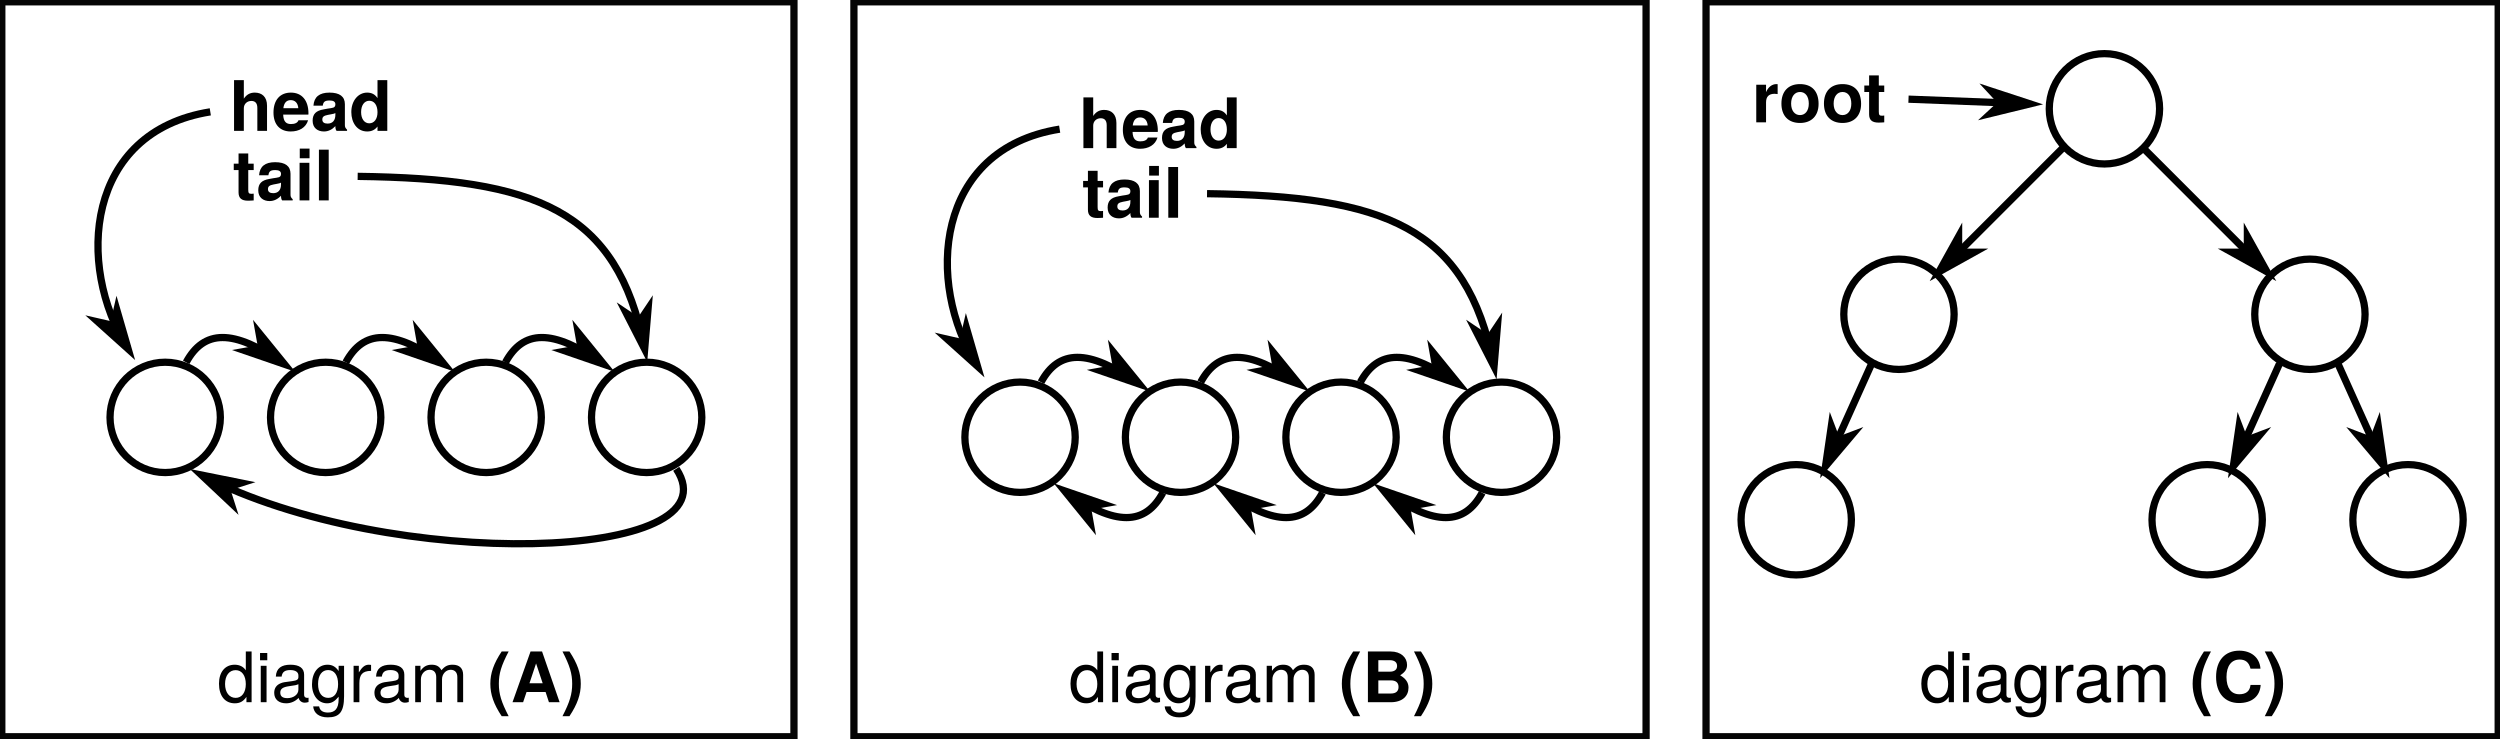
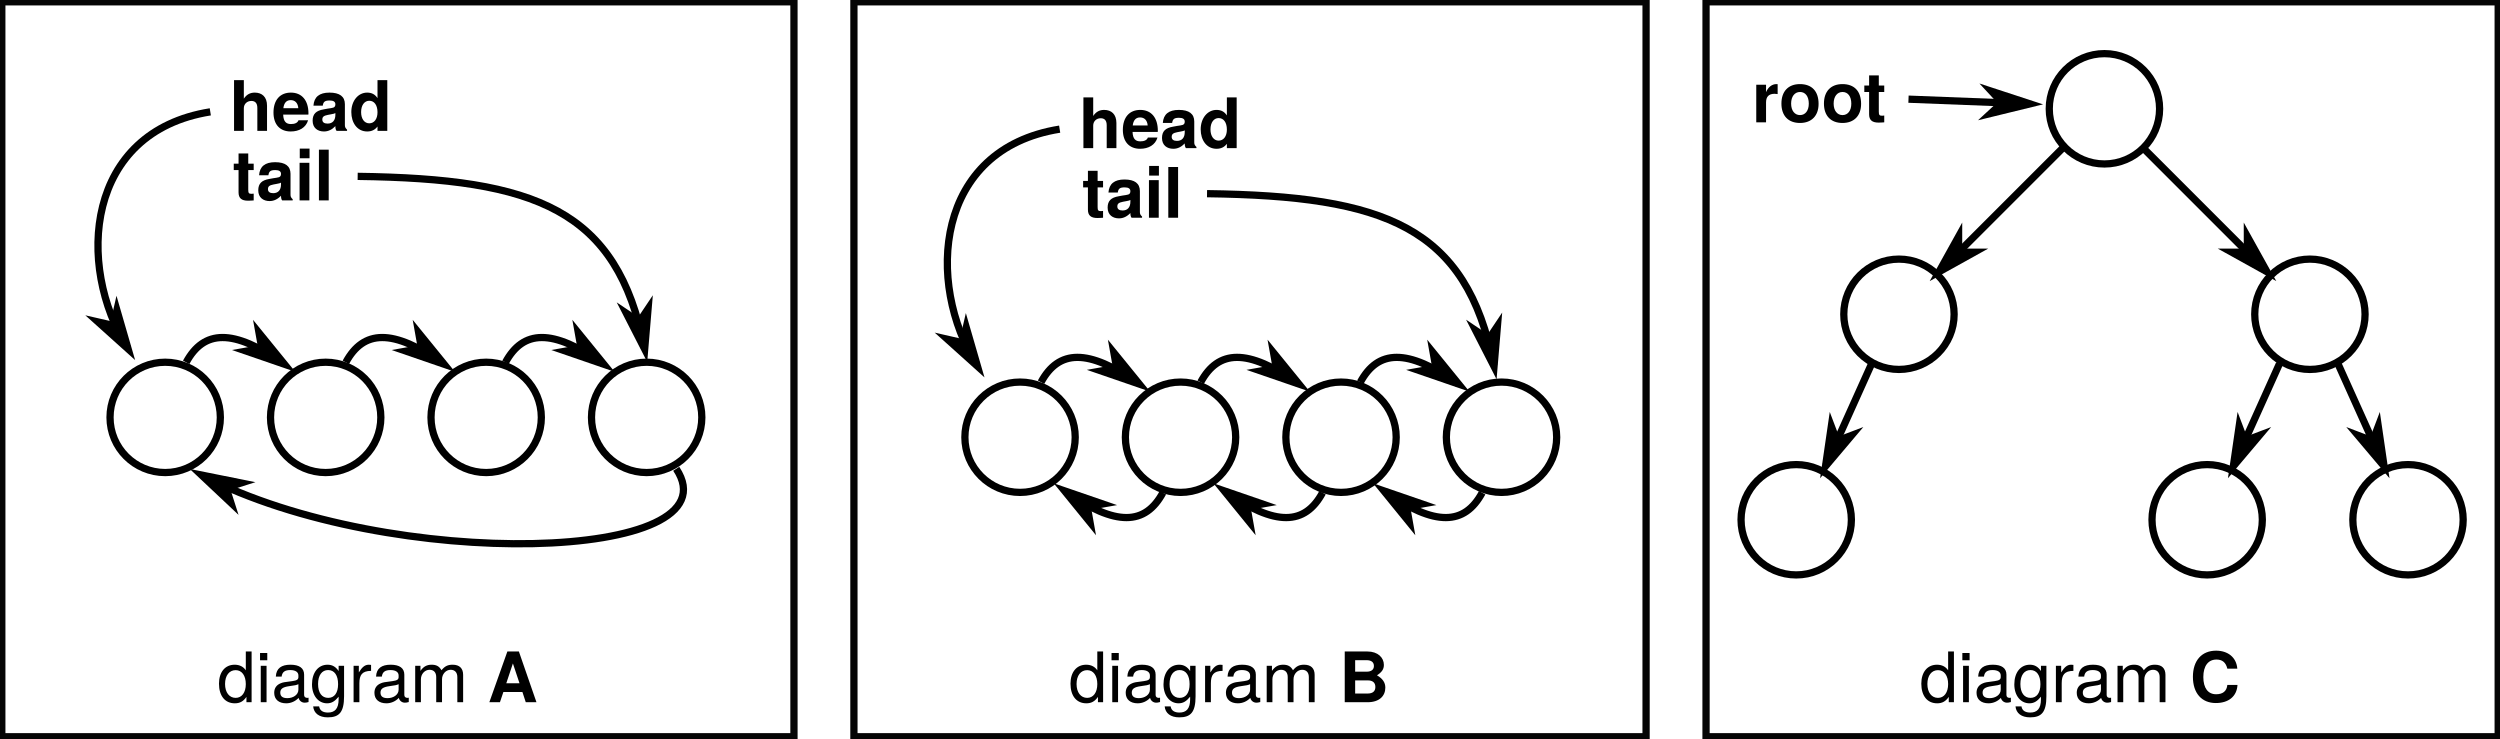
<svg xmlns="http://www.w3.org/2000/svg" width="431.109" height="127.361" id="svg2" version="1.1">
  <defs id="defs4">
    <marker orient="auto" refY="0" refX="0" id="Arrow1Mend" style="overflow:visible">
      <path id="path3780" d="M 0,0 5,-5 -12.5,0 5,5 0,0 z" style="fill-rule:evenodd;stroke:#000000;stroke-width:1pt;marker-start:none" transform="matrix(-0.4,0,0,-0.4,-4,0)" />
    </marker>
    <marker orient="auto" refY="0" refX="0" id="Arrow1Send" style="overflow:visible">
      <path id="path3786" d="M 0,0 5,-5 -12.5,0 5,5 0,0 z" style="fill-rule:evenodd;stroke:#000000;stroke-width:1pt;marker-start:none" transform="matrix(-0.2,0,0,-0.2,-1.2,0)" />
    </marker>
  </defs>
  <g id="layer1" transform="translate(-86.31184,-177.1599)">
    <text xml:space="preserve" style="font-size:12px;font-style:normal;font-variant:normal;font-weight:normal;font-stretch:normal;fill:#000000;fill-opacity:1;stroke:none;font-family:Helvetica Neue;-inkscape-font-specification:Helvetica Neue" x="417.315" y="298.254" id="text4576">
-       <tspan id="tspan4578" x="417.315" y="298.254">diagram <tspan style="font-weight:bold;font-family:Helvetica Neue;-inkscape-font-specification:Helvetica Neue" id="tspan4580">(C)</tspan>
+       <tspan id="tspan4578" x="417.315" y="298.254">diagram <tspan style="font-weight:bold;font-family:Helvetica Neue;-inkscape-font-specification:Helvetica Neue" id="tspan4580">C</tspan>
      </tspan>
    </text>
    <text id="text4582" y="298.254" x="270.597" style="font-size:12px;font-style:normal;font-variant:normal;font-weight:normal;font-stretch:normal;fill:#000000;fill-opacity:1;stroke:none;font-family:Helvetica Neue;-inkscape-font-specification:Helvetica Neue" xml:space="preserve">
-       <tspan y="298.254" x="270.597" id="tspan4584">diagram <tspan id="tspan4586" style="font-weight:bold;font-family:Helvetica Neue;-inkscape-font-specification:Helvetica Neue">(B)</tspan>
+       <tspan y="298.254" x="270.597" id="tspan4584">diagram <tspan id="tspan4586" style="font-weight:bold;font-family:Helvetica Neue;-inkscape-font-specification:Helvetica Neue">B</tspan>
      </tspan>
    </text>
    <text xml:space="preserve" style="font-size:12px;font-style:normal;font-variant:normal;font-weight:normal;font-stretch:normal;fill:#000000;fill-opacity:1;stroke:none;font-family:Helvetica Neue;-inkscape-font-specification:Helvetica Neue" x="123.761" y="298.254" id="text3440">
-       <tspan id="tspan3442" x="123.761" y="298.254">diagram <tspan style="font-weight:bold;font-family:Helvetica Neue;-inkscape-font-specification:Helvetica Neue" id="tspan3444">(A)</tspan>
+       <tspan id="tspan3442" x="123.761" y="298.254">diagram <tspan style="font-weight:bold;font-family:Helvetica Neue;-inkscape-font-specification:Helvetica Neue" id="tspan3444">A</tspan>
      </tspan>
    </text>
    <text id="text4605" y="411.599" x="359.101" style="font-size:10px;font-style:normal;font-variant:normal;font-weight:normal;font-stretch:normal;fill:#000000;fill-opacity:1;stroke:none;font-family:Helvetica Neue;-inkscape-font-specification:Helvetica Neue" xml:space="preserve">
      <tspan style="font-size:10px;font-weight:normal;font-family:Helvetica Neue;-inkscape-font-specification:Helvetica Neue" y="411.599" x="359.101" id="tspan4649" />
    </text>
    <g id="g4687" transform="translate(42.42948,-108.2052)">
      <path transform="translate(254.4514,84.84974)" style="color:#000000;fill:none;stroke:#000000;stroke-width:1.25;stroke-miterlimit:4;stroke-dasharray:none;marker:none;visibility:visible;display:inline;overflow:visible;enable-background:accumulate" id="path3660" d="m 179.556,290.143 c 0,5.254 -4.259,9.513 -9.513,9.513 -5.254,0 -9.513,-4.259 -9.513,-9.513 0,-5.254 4.259,-9.513 9.513,-9.513 5.254,0 9.513,4.259 9.513,9.513 z" />
      <path d="m 179.556,290.143 c 0,5.254 -4.259,9.513 -9.513,9.513 -5.254,0 -9.513,-4.259 -9.513,-9.513 0,-5.254 4.259,-9.513 9.513,-9.513 5.254,0 9.513,4.259 9.513,9.513 z" id="path3668" style="color:#000000;fill:none;stroke:#000000;stroke-width:1.25;stroke-miterlimit:4;stroke-dasharray:none;marker:none;visibility:visible;display:inline;overflow:visible;enable-background:accumulate" transform="translate(272.168,49.41667)" />
      <path transform="translate(183.5853,84.84974)" style="color:#000000;fill:none;stroke:#000000;stroke-width:1.25;stroke-miterlimit:4;stroke-dasharray:none;marker:none;visibility:visible;display:inline;overflow:visible;enable-background:accumulate" id="path3684" d="m 179.556,290.143 c 0,5.254 -4.259,9.513 -9.513,9.513 -5.254,0 -9.513,-4.259 -9.513,-9.513 0,-5.254 4.259,-9.513 9.513,-9.513 5.254,0 9.513,4.259 9.513,9.513 z" />
      <path transform="translate(201.3018,49.41667)" style="color:#000000;fill:none;stroke:#000000;stroke-width:1.25;stroke-miterlimit:4;stroke-dasharray:none;marker:none;visibility:visible;display:inline;overflow:visible;enable-background:accumulate" id="path3692" d="m 179.556,290.143 c 0,5.254 -4.259,9.513 -9.513,9.513 -5.254,0 -9.513,-4.259 -9.513,-9.513 0,-5.254 4.259,-9.513 9.513,-9.513 5.254,0 9.513,4.259 9.513,9.513 z" />
      <path d="m 179.556,290.143 c 0,5.254 -4.259,9.513 -9.513,9.513 -5.254,0 -9.513,-4.259 -9.513,-9.513 0,-5.254 4.259,-9.513 9.513,-9.513 5.254,0 9.513,4.259 9.513,9.513 z" id="path3700" style="color:#000000;fill:none;stroke:#000000;stroke-width:1.25;stroke-miterlimit:4;stroke-dasharray:none;marker:none;visibility:visible;display:inline;overflow:visible;enable-background:accumulate" transform="translate(236.7349,13.9836)" />
      <path id="path3766" d="M 399.661,310.824 378.386,332.099" style="fill:none;stroke:#000000;stroke-width:1.25;stroke-linecap:butt;stroke-linejoin:miter;stroke-miterlimit:4;stroke-opacity:1;stroke-dasharray:none;marker-end:url(#Arrow1Mend)" />
      <path style="fill:none;stroke:#000000;stroke-width:1.25;stroke-linecap:butt;stroke-linejoin:miter;stroke-miterlimit:4;stroke-opacity:1;stroke-dasharray:none;marker-end:url(#Arrow1Mend)" d="M 413.397,310.824 434.672,332.099" id="path4404" />
      <path style="fill:none;stroke:#000000;stroke-width:1.25;stroke-linecap:butt;stroke-linejoin:miter;stroke-miterlimit:4;stroke-opacity:1;stroke-dasharray:none;marker-end:url(#Arrow1Mend)" d="m 366.638,348.081 -7.879,17.507" id="path4408" />
      <path id="path4410" d="m 436.966,348.081 -7.879,17.507" style="fill:none;stroke:#000000;stroke-width:1.25;stroke-linecap:butt;stroke-linejoin:miter;stroke-miterlimit:4;stroke-opacity:1;stroke-dasharray:none;marker-end:url(#Arrow1Mend)" />
      <path style="fill:none;stroke:#000000;stroke-width:1.25;stroke-linecap:butt;stroke-linejoin:miter;stroke-miterlimit:4;stroke-opacity:1;stroke-dasharray:none;marker-end:url(#Arrow1Mend)" d="m 372.991,302.466 20.746,0.8" id="path4463" />
      <text id="text4471" y="306.461" x="345.989" style="font-size:12px;font-style:normal;font-variant:normal;font-weight:normal;font-stretch:normal;fill:#000000;fill-opacity:1;stroke:none;font-family:Helvetica Neue;-inkscape-font-specification:Helvetica Neue" xml:space="preserve">
        <tspan style="font-weight:bold;font-family:Helvetica Neue;-inkscape-font-specification:Helvetica Neue" y="306.461" x="345.989" id="tspan4473">root</tspan>
      </text>
      <path transform="translate(289.0855,84.84974)" style="color:#000000;fill:none;stroke:#000000;stroke-width:1.25;stroke-miterlimit:4;stroke-dasharray:none;marker:none;visibility:visible;display:inline;overflow:visible;enable-background:accumulate" id="path3378" d="m 179.556,290.143 c 0,5.254 -4.259,9.513 -9.513,9.513 -5.254,0 -9.513,-4.259 -9.513,-9.513 0,-5.254 4.259,-9.513 9.513,-9.513 5.254,0 9.513,4.259 9.513,9.513 z" />
      <path style="fill:none;stroke:#000000;stroke-width:1.25;stroke-linecap:butt;stroke-linejoin:miter;stroke-miterlimit:4;stroke-opacity:1;stroke-dasharray:none;marker-end:url(#Arrow1Mend)" d="m 447.045,348.081 7.879,17.507" id="path3384" />
    </g>
    <rect style="opacity:0.98;fill:none;stroke:#000000;stroke-width:1.25;stroke-miterlimit:4;stroke-dasharray:none" id="rect4703" width="136.602" height="126.736" x="380.507" y="177.472" />
    <g id="g4669" transform="translate(-61.79694,6.983933)">
      <path id="path3683" d="m 327.628,236.085 c 3.043,-5.601 8.055,-5.891 16.799,0.217" style="fill:none;stroke:#000000;stroke-width:1.25;stroke-linecap:butt;stroke-linejoin:miter;stroke-miterlimit:4;stroke-opacity:1;stroke-dasharray:none;marker-end:url(#Arrow1Mend)" />
      <path d="m 179.556,290.143 c 0,5.254 -4.259,9.513 -9.513,9.513 -5.254,0 -9.513,-4.259 -9.513,-9.513 0,-5.254 4.259,-9.513 9.513,-9.513 5.254,0 9.513,4.259 9.513,9.513 z" id="path3701" style="color:#000000;fill:none;stroke:#000000;stroke-width:1.25;stroke-miterlimit:4;stroke-dasharray:none;marker:none;visibility:visible;display:inline;overflow:visible;enable-background:accumulate" transform="translate(209.3176,-44.56875)" />
      <path transform="translate(153.9672,-44.56875)" style="color:#000000;fill:none;stroke:#000000;stroke-width:1.25;stroke-miterlimit:4;stroke-dasharray:none;marker:none;visibility:visible;display:inline;overflow:visible;enable-background:accumulate" id="path3709" d="m 179.556,290.143 c 0,5.254 -4.259,9.513 -9.513,9.513 -5.254,0 -9.513,-4.259 -9.513,-9.513 0,-5.254 4.259,-9.513 9.513,-9.513 5.254,0 9.513,4.259 9.513,9.513 z" />
      <path transform="translate(236.9928,-44.56875)" style="color:#000000;fill:none;stroke:#000000;stroke-width:1.25;stroke-miterlimit:4;stroke-dasharray:none;marker:none;visibility:visible;display:inline;overflow:visible;enable-background:accumulate" id="path3733" d="m 179.556,290.143 c 0,5.254 -4.259,9.513 -9.513,9.513 -5.254,0 -9.513,-4.259 -9.513,-9.513 0,-5.254 4.259,-9.513 9.513,-9.513 5.254,0 9.513,4.259 9.513,9.513 z" />
      <path d="m 179.556,290.143 c 0,5.254 -4.259,9.513 -9.513,9.513 -5.254,0 -9.513,-4.259 -9.513,-9.513 0,-5.254 4.259,-9.513 9.513,-9.513 5.254,0 9.513,4.259 9.513,9.513 z" id="path3741" style="color:#000000;fill:none;stroke:#000000;stroke-width:1.25;stroke-miterlimit:4;stroke-dasharray:none;marker:none;visibility:visible;display:inline;overflow:visible;enable-background:accumulate" transform="translate(181.6424,-44.56875)" />
      <path style="fill:none;stroke:#000000;stroke-width:1.25;stroke-linecap:butt;stroke-linejoin:miter;stroke-miterlimit:4;stroke-opacity:1;stroke-dasharray:none;marker-end:url(#Arrow1Mend)" d="m 355.159,236.085 c 3.043,-5.601 8.055,-5.891 16.799,0.217" id="path3747" />
      <path id="path3749" d="m 382.69,236.085 c 3.043,-5.601 8.055,-5.891 16.799,0.217" style="fill:none;stroke:#000000;stroke-width:1.25;stroke-linecap:butt;stroke-linejoin:miter;stroke-miterlimit:4;stroke-opacity:1;stroke-dasharray:none;marker-end:url(#Arrow1Mend)" />
      <path id="path3775" d="m 403.7,255.145 c -3.043,5.601 -8.055,5.891 -16.799,-0.217" style="fill:none;stroke:#000000;stroke-width:1.25;stroke-linecap:butt;stroke-linejoin:miter;stroke-miterlimit:4;stroke-opacity:1;stroke-dasharray:none;marker-end:url(#Arrow1Mend)" />
      <path style="fill:none;stroke:#000000;stroke-width:1.25;stroke-linecap:butt;stroke-linejoin:miter;stroke-miterlimit:4;stroke-opacity:1;stroke-dasharray:none;marker-end:url(#Arrow1Mend)" d="m 376.169,255.145 c -3.043,5.601 -8.055,5.891 -16.799,-0.217" id="path3777" />
      <path id="path3779" d="m 348.638,255.145 c -3.043,5.601 -8.055,5.891 -16.799,-0.217" style="fill:none;stroke:#000000;stroke-width:1.25;stroke-linecap:butt;stroke-linejoin:miter;stroke-miterlimit:4;stroke-opacity:1;stroke-dasharray:none;marker-end:url(#Arrow1Mend)" />
      <text id="text4540" y="195.724" x="334.139" style="font-size:12px;font-style:normal;font-variant:normal;font-weight:normal;font-stretch:normal;fill:#000000;fill-opacity:1;stroke:none;font-family:Helvetica Neue;-inkscape-font-specification:Helvetica Neue" xml:space="preserve">
        <tspan style="font-weight:bold;font-family:Helvetica Neue;-inkscape-font-specification:Helvetica Neue" y="195.724" x="334.139" id="tspan4542">head</tspan>
      </text>
      <path style="fill:none;stroke:#000000;stroke-width:1.25;stroke-linecap:butt;stroke-linejoin:miter;stroke-miterlimit:4;stroke-opacity:1;stroke-dasharray:none;marker-end:url(#Arrow1Mend)" d="m 356.253,203.573 c 30.693,0.409 44.743,5.663 49.456,29.598" id="path4544" />
      <text xml:space="preserve" style="font-size:12px;font-style:normal;font-variant:normal;font-weight:normal;font-stretch:normal;fill:#000000;fill-opacity:1;stroke:none;font-family:Helvetica Neue;-inkscape-font-specification:Helvetica Neue" x="334.715" y="207.724" id="text4546">
        <tspan id="tspan4548" x="334.715" y="207.724" style="font-weight:bold;font-family:Helvetica Neue;-inkscape-font-specification:Helvetica Neue">tail</tspan>
      </text>
      <path id="path4550" d="m 330.841,192.446 c -21.496,3.427 -23.238,26.428 -14.272,40.725" style="fill:none;stroke:#000000;stroke-width:1.25;stroke-linecap:butt;stroke-linejoin:miter;stroke-miterlimit:4;stroke-opacity:1;stroke-dasharray:none;marker-end:url(#Arrow1Mend)" />
    </g>
    <g id="g4653" transform="translate(0,4)">
      <path style="fill:none;stroke:#000000;stroke-width:1.25;stroke-linecap:butt;stroke-linejoin:miter;stroke-miterlimit:4;stroke-opacity:1;stroke-dasharray:none;marker-end:url(#Arrow1Mend)" d="m 118.416,235.647 c 3.043,-5.601 8.055,-5.891 16.799,0.217" id="path3478" />
      <path transform="translate(0.105607,-45.00724)" style="color:#000000;fill:none;stroke:#000000;stroke-width:1.25;stroke-miterlimit:4;stroke-dasharray:none;marker:none;visibility:visible;display:inline;overflow:visible;enable-background:accumulate" id="path3582" d="m 179.556,290.143 c 0,5.254 -4.259,9.513 -9.513,9.513 -5.254,0 -9.513,-4.259 -9.513,-9.513 0,-5.254 4.259,-9.513 9.513,-9.513 5.254,0 9.513,4.259 9.513,9.513 z" />
      <path d="m 179.556,290.143 c 0,5.254 -4.259,9.513 -9.513,9.513 -5.254,0 -9.513,-4.259 -9.513,-9.513 0,-5.254 4.259,-9.513 9.513,-9.513 5.254,0 9.513,4.259 9.513,9.513 z" id="path3588" style="color:#000000;fill:none;stroke:#000000;stroke-width:1.25;stroke-miterlimit:4;stroke-dasharray:none;marker:none;visibility:visible;display:inline;overflow:visible;enable-background:accumulate" transform="translate(-55.24477,-45.00724)" />
      <path d="m 179.556,290.143 c 0,5.254 -4.259,9.513 -9.513,9.513 -5.254,0 -9.513,-4.259 -9.513,-9.513 0,-5.254 4.259,-9.513 9.513,-9.513 5.254,0 9.513,4.259 9.513,9.513 z" id="path3607" style="color:#000000;fill:none;stroke:#000000;stroke-width:1.25;stroke-miterlimit:4;stroke-dasharray:none;marker:none;visibility:visible;display:inline;overflow:visible;enable-background:accumulate" transform="translate(27.7808,-45.00724)" />
      <path transform="translate(-27.56957,-45.00724)" style="color:#000000;fill:none;stroke:#000000;stroke-width:1.25;stroke-miterlimit:4;stroke-dasharray:none;marker:none;visibility:visible;display:inline;overflow:visible;enable-background:accumulate" id="path3613" d="m 179.556,290.143 c 0,5.254 -4.259,9.513 -9.513,9.513 -5.254,0 -9.513,-4.259 -9.513,-9.513 0,-5.254 4.259,-9.513 9.513,-9.513 5.254,0 9.513,4.259 9.513,9.513 z" />
      <path id="path3661" d="m 145.948,235.647 c 3.043,-5.601 8.055,-5.891 16.799,0.217" style="fill:none;stroke:#000000;stroke-width:1.25;stroke-linecap:butt;stroke-linejoin:miter;stroke-miterlimit:4;stroke-opacity:1;stroke-dasharray:none;marker-end:url(#Arrow1Mend)" />
      <path style="fill:none;stroke:#000000;stroke-width:1.25;stroke-linecap:butt;stroke-linejoin:miter;stroke-miterlimit:4;stroke-opacity:1;stroke-dasharray:none;marker-end:url(#Arrow1Mend)" d="m 173.479,235.647 c 3.043,-5.601 8.055,-5.891 16.799,0.217" id="path3663" />
      <text xml:space="preserve" style="font-size:12px;font-style:normal;font-variant:normal;font-weight:normal;font-stretch:normal;fill:#000000;fill-opacity:1;stroke:none;font-family:Helvetica Neue;-inkscape-font-specification:Helvetica Neue" x="125.874" y="195.724" id="text4092">
        <tspan id="tspan4094" x="125.874" y="195.724" style="font-weight:bold;font-family:Helvetica Neue;-inkscape-font-specification:Helvetica Neue">head</tspan>
      </text>
      <path id="path4096" d="m 147.989,203.573 c 30.693,0.409 44.743,5.663 49.456,29.598" style="fill:none;stroke:#000000;stroke-width:1.25;stroke-linecap:butt;stroke-linejoin:miter;stroke-miterlimit:4;stroke-opacity:1;stroke-dasharray:none;marker-end:url(#Arrow1Mend)" />
      <text id="text4098" y="207.724" x="126.45" style="font-size:12px;font-style:normal;font-variant:normal;font-weight:normal;font-stretch:normal;fill:#000000;fill-opacity:1;stroke:none;font-family:Helvetica Neue;-inkscape-font-specification:Helvetica Neue" xml:space="preserve">
        <tspan style="font-weight:bold;font-family:Helvetica Neue;-inkscape-font-specification:Helvetica Neue" y="207.724" x="126.45" id="tspan4100">tail</tspan>
      </text>
      <path style="fill:none;stroke:#000000;stroke-width:1.25;stroke-linecap:butt;stroke-linejoin:miter;stroke-miterlimit:4;stroke-opacity:1;stroke-dasharray:none;marker-end:url(#Arrow1Mend)" d="m 122.577,192.446 c -21.496,3.427 -23.238,26.428 -14.272,40.725" id="path4102" />
      <path style="fill:none;stroke:#000000;stroke-width:1.25;stroke-linecap:butt;stroke-linejoin:miter;stroke-miterlimit:4;stroke-opacity:1;stroke-dasharray:none;marker-end:url(#Arrow1Mend)" d="m 202.925,254 c 10.629,16.116 -49.28,17.904 -81.702,1.161" id="path4420" />
    </g>
    <rect y="177.472" x="233.565" height="126.736" width="136.602" id="rect4834" style="opacity:0.98;fill:none;stroke:#000000;stroke-width:1.25;stroke-miterlimit:4;stroke-dasharray:none" />
    <rect style="opacity:0.98;fill:none;stroke:#000000;stroke-width:1.25;stroke-miterlimit:4;stroke-dasharray:none" id="rect4836" width="136.602" height="126.736" x="86.624" y="177.472" />
  </g>
</svg>
